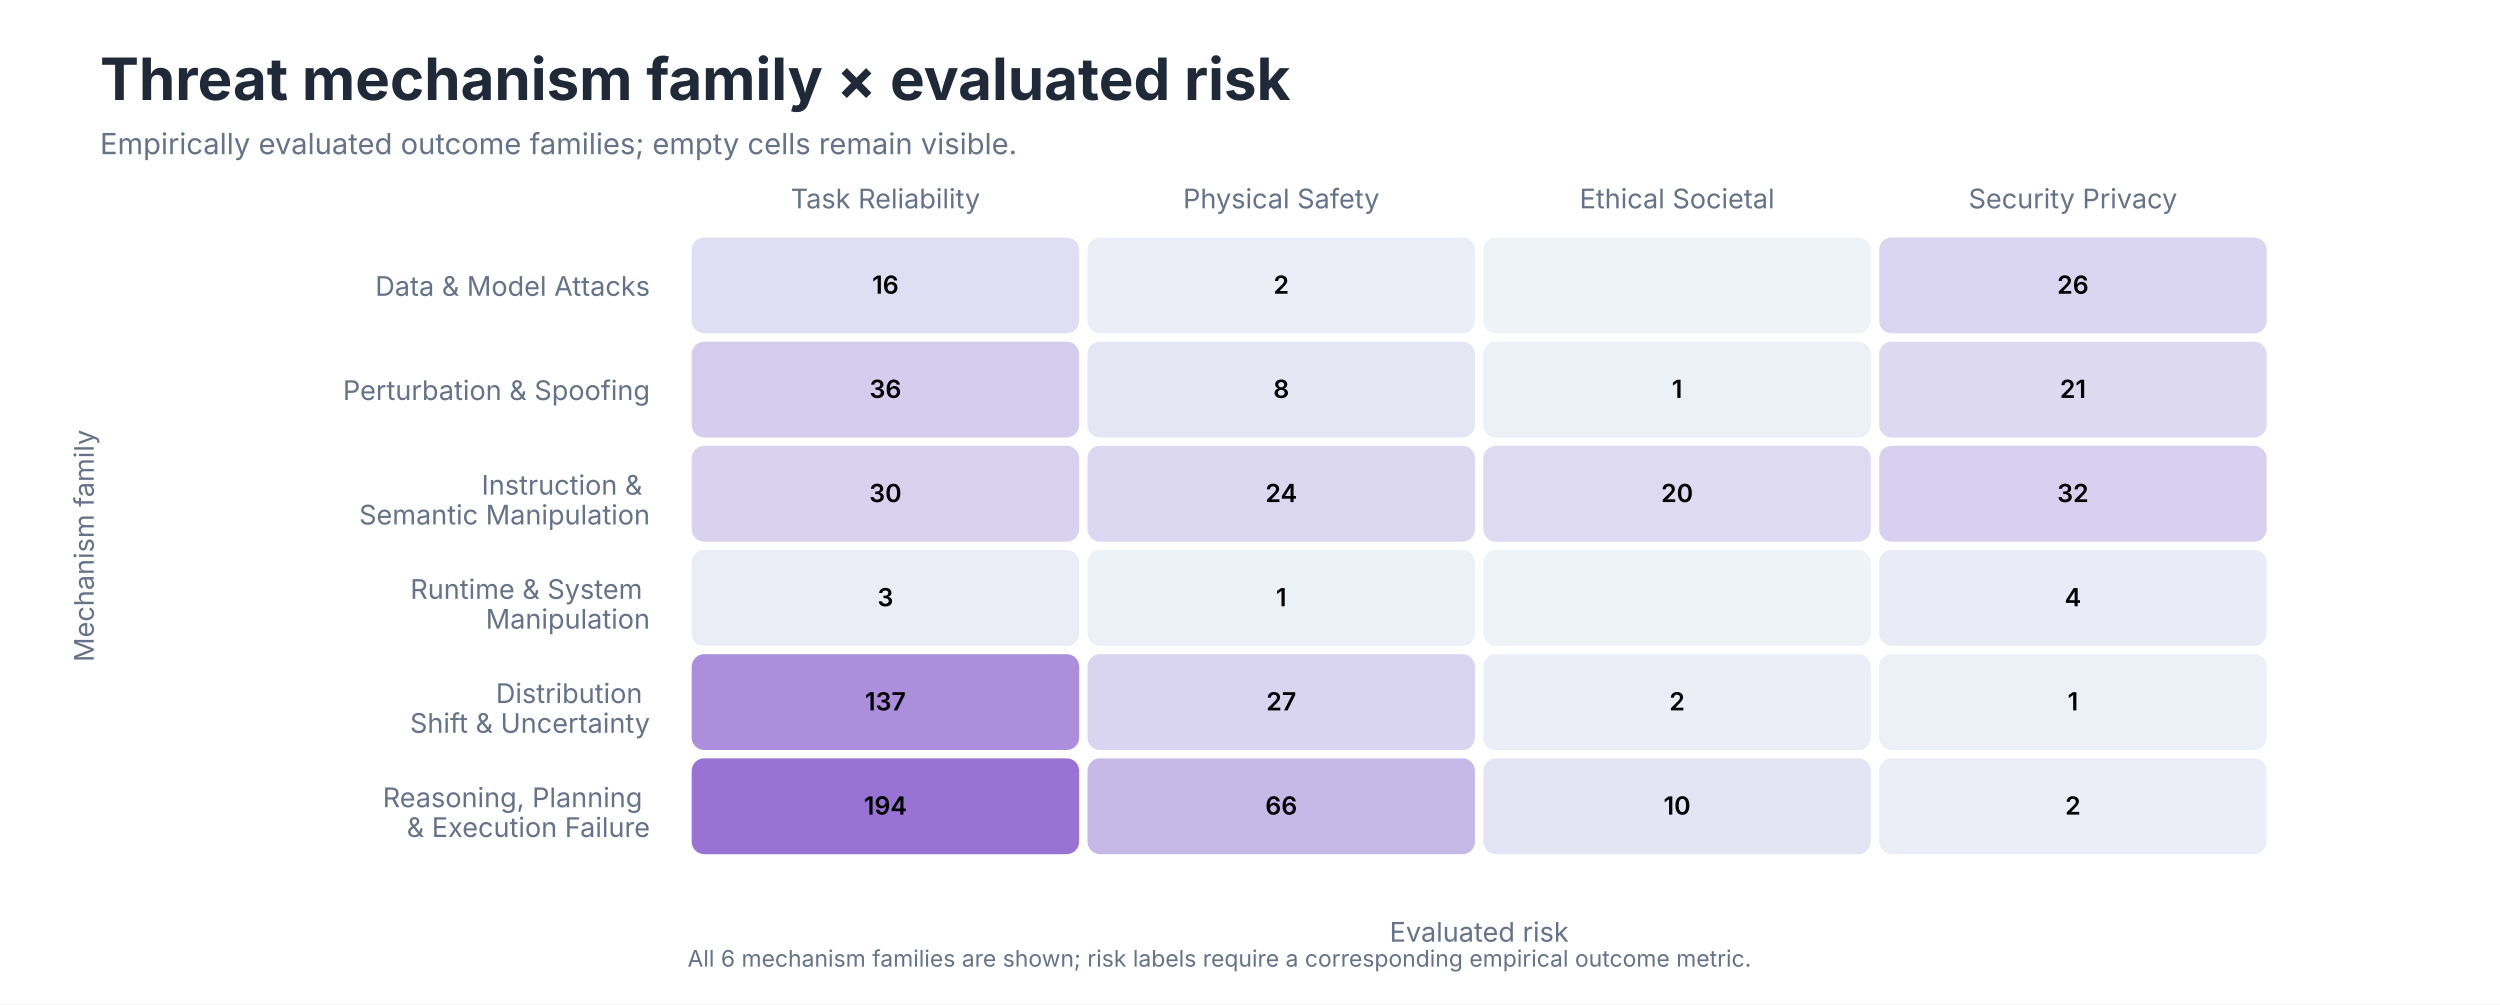
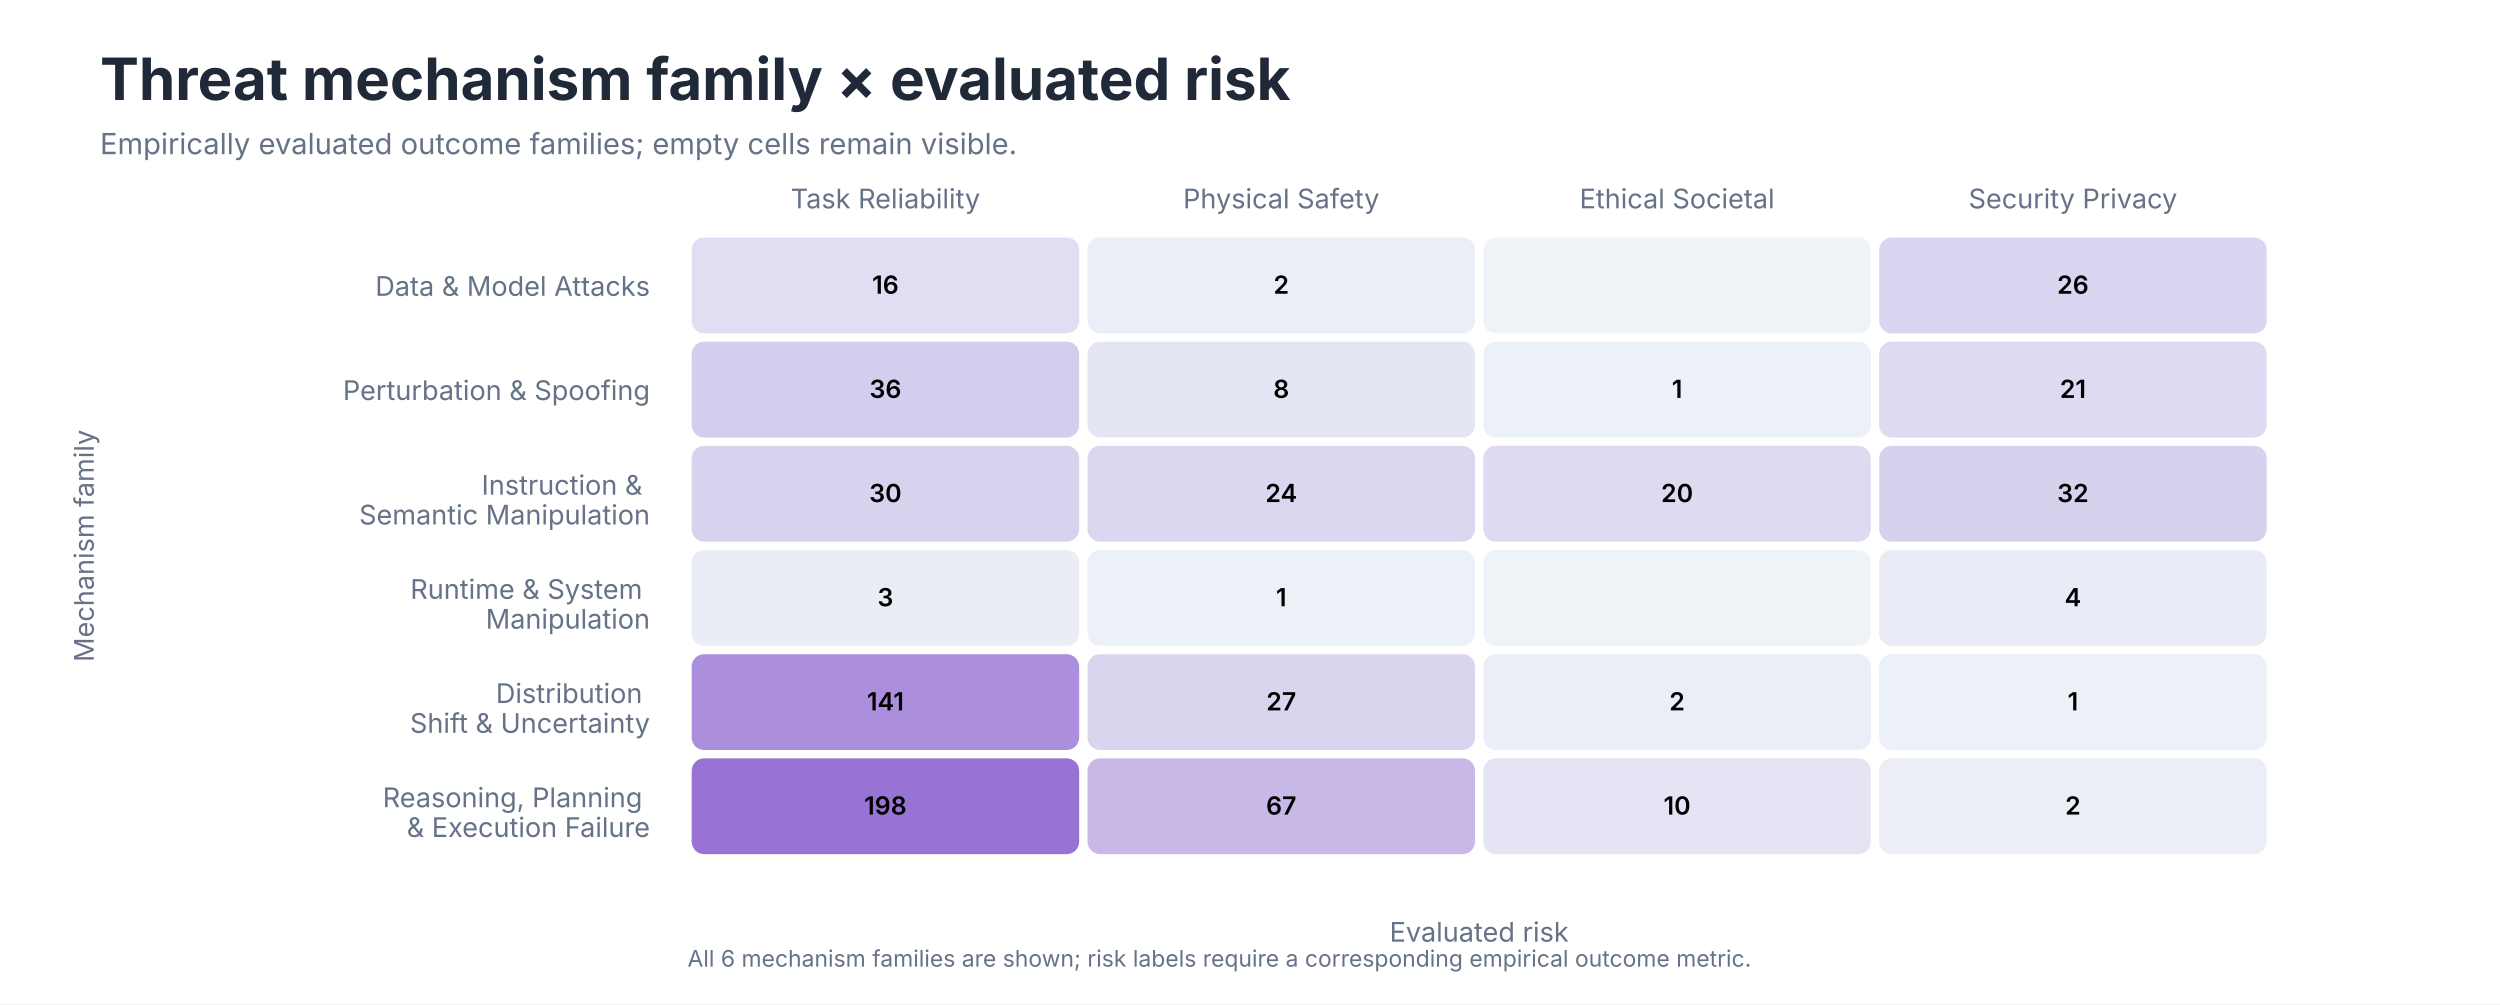
<svg xmlns="http://www.w3.org/2000/svg" role="img" aria-labelledby="title desc" viewBox="0 0 1200 482">
  <style>
text { font-family: -apple-system, BlinkMacSystemFont, 'Segoe UI', sans-serif; }
.title { font-size: 28px; font-weight: 650; fill: #202938; }
.subtitle { font-size: 14px; fill: #657287; }
.axis { font-size: 13px; fill: #657287; }
.label { font-size: 13px; fill: #202938; }
.small { font-size: 11px; fill: #657287; }
</style>
  <rect width="1200" height="482" fill="#FFFFFF" />
  <text class="title" x="48" y="48">Threat mechanism family × evaluated risk</text>
  <text class="subtitle" x="48" y="74">Empirically evaluated outcome families; empty cells remain visible.</text>
  <text class="axis" x="425.0" y="100" text-anchor="middle">Task Reliability</text>
  <text class="axis" x="615.0" y="100" text-anchor="middle">Physical Safety</text>
  <text class="axis" x="805.0" y="100" text-anchor="middle">Ethical Societal</text>
  <text class="axis" x="995.0" y="100" text-anchor="middle">Security Privacy</text>
  <text class="axis" text-anchor="end" x="312.0" y="142.0">Data &amp; Model Attacks</text>
  <rect x="332" y="114" width="186" height="46" rx="6" fill="#E0DEF2" />
  <text x="425.0" y="141.0" text-anchor="middle" font-size="12" font-weight="600" fill="#000000">16</text>
  <rect x="522" y="114" width="186" height="46" rx="6" fill="#EBEEF7" />
  <text x="615.0" y="141.0" text-anchor="middle" font-size="12" font-weight="600" fill="#000000">2</text>
  <rect x="712" y="114" width="186" height="46" rx="6" fill="#EEF3F8" />
  <text x="805.0" y="141.0" text-anchor="middle" font-size="12" font-weight="600" fill="#000000" />
  <rect x="902" y="114" width="186" height="46" rx="6" fill="#DAD5F0" />
  <text x="995.0" y="141.0" text-anchor="middle" font-size="12" font-weight="600" fill="#000000">26</text>
  <text class="axis" text-anchor="end" x="312.0" y="192.0">Perturbation &amp; Spoofing</text>
-   <rect x="332" y="164" width="186" height="46" rx="6" fill="#D4CDED" />
+   <rect x="332" y="164" width="186" height="46" rx="6" fill="#D5CDED" />
  <text x="425.0" y="191.0" text-anchor="middle" font-size="12" font-weight="600" fill="#000000">36</text>
  <rect x="522" y="164" width="186" height="46" rx="6" fill="#E5E6F4" />
  <text x="615.0" y="191.0" text-anchor="middle" font-size="12" font-weight="600" fill="#000000">8</text>
  <rect x="712" y="164" width="186" height="46" rx="6" fill="#ECF0F7" />
  <text x="805.0" y="191.0" text-anchor="middle" font-size="12" font-weight="600" fill="#000000">1</text>
-   <rect x="902" y="164" width="186" height="46" rx="6" fill="#DDD9F1" />
+   <rect x="902" y="164" width="186" height="46" rx="6" fill="#DDDAF1" />
  <text x="995.0" y="191.0" text-anchor="middle" font-size="12" font-weight="600" fill="#000000">21</text>
  <text class="axis" text-anchor="end" x="312.0" y="242.0">
    <tspan x="312.0" dy="-0.35em">Instruction &amp;</tspan>
    <tspan x="312.0" dy="1.1em">Semantic Manipulation</tspan>
  </text>
  <rect x="332" y="214" width="186" height="46" rx="6" fill="#D8D2EF" />
  <text x="425.0" y="241.0" text-anchor="middle" font-size="12" font-weight="600" fill="#000000">30</text>
  <rect x="522" y="214" width="186" height="46" rx="6" fill="#DBD7F0" />
  <text x="615.0" y="241.0" text-anchor="middle" font-size="12" font-weight="600" fill="#000000">24</text>
  <rect x="712" y="214" width="186" height="46" rx="6" fill="#DDDAF1" />
  <text x="805.0" y="241.0" text-anchor="middle" font-size="12" font-weight="600" fill="#000000">20</text>
-   <rect x="902" y="214" width="186" height="46" rx="6" fill="#D7D0EE" />
+   <rect x="902" y="214" width="186" height="46" rx="6" fill="#D7D1EE" />
  <text x="995.0" y="241.0" text-anchor="middle" font-size="12" font-weight="600" fill="#000000">32</text>
  <text class="axis" text-anchor="end" x="312.0" y="292.0">
    <tspan x="312.0" dy="-0.35em">Runtime &amp; System</tspan>
    <tspan x="312.0" dy="1.1em">Manipulation</tspan>
  </text>
  <rect x="332" y="264" width="186" height="46" rx="6" fill="#EAEDF6" />
  <text x="425.0" y="291.0" text-anchor="middle" font-size="12" font-weight="600" fill="#000000">3</text>
  <rect x="522" y="264" width="186" height="46" rx="6" fill="#ECF0F7" />
  <text x="615.0" y="291.0" text-anchor="middle" font-size="12" font-weight="600" fill="#000000">1</text>
  <rect x="712" y="264" width="186" height="46" rx="6" fill="#EEF3F8" />
  <text x="805.0" y="291.0" text-anchor="middle" font-size="12" font-weight="600" fill="#000000" />
  <rect x="902" y="264" width="186" height="46" rx="6" fill="#E9EBF6" />
  <text x="995.0" y="291.0" text-anchor="middle" font-size="12" font-weight="600" fill="#000000">4</text>
  <text class="axis" text-anchor="end" x="312.0" y="342.0">
    <tspan x="312.0" dy="-0.35em">Distribution</tspan>
    <tspan x="312.0" dy="1.1em">Shift &amp; Uncertainty</tspan>
  </text>
  <rect x="332" y="314" width="186" height="46" rx="6" fill="#AB8FDC" />
-   <text x="425.0" y="341.0" text-anchor="middle" font-size="12" font-weight="600" fill="#000000">137</text>
-   <rect x="522" y="314" width="186" height="46" rx="6" fill="#D9D4EF" />
+   <text x="425.0" y="341.0" text-anchor="middle" font-size="12" font-weight="600" fill="#000000">141</text>
+   <rect x="522" y="314" width="186" height="46" rx="6" fill="#DAD5EF" />
  <text x="615.0" y="341.0" text-anchor="middle" font-size="12" font-weight="600" fill="#000000">27</text>
  <rect x="712" y="314" width="186" height="46" rx="6" fill="#EBEEF7" />
  <text x="805.0" y="341.0" text-anchor="middle" font-size="12" font-weight="600" fill="#000000">2</text>
  <rect x="902" y="314" width="186" height="46" rx="6" fill="#ECF0F7" />
  <text x="995.0" y="341.0" text-anchor="middle" font-size="12" font-weight="600" fill="#000000">1</text>
  <text class="axis" text-anchor="end" x="312.0" y="392.0">
    <tspan x="312.0" dy="-0.35em">Reasoning, Planning</tspan>
    <tspan x="312.0" dy="1.1em">&amp; Execution Failure</tspan>
  </text>
  <rect x="332" y="364" width="186" height="46" rx="6" fill="#9873D4" />
-   <text x="425.0" y="391.0" text-anchor="middle" font-size="12" font-weight="600" fill="#000000">194</text>
-   <rect x="522" y="364" width="186" height="46" rx="6" fill="#C6B8E7" />
-   <text x="615.0" y="391.0" text-anchor="middle" font-size="12" font-weight="600" fill="#000000">66</text>
+   <text x="425.0" y="391.0" text-anchor="middle" font-size="12" font-weight="600" fill="#000000">198</text>
+   <rect x="522" y="364" width="186" height="46" rx="6" fill="#C7B8E8" />
+   <text x="615.0" y="391.0" text-anchor="middle" font-size="12" font-weight="600" fill="#000000">67</text>
  <rect x="712" y="364" width="186" height="46" rx="6" fill="#E4E4F4" />
  <text x="805.0" y="391.0" text-anchor="middle" font-size="12" font-weight="600" fill="#000000">10</text>
  <rect x="902" y="364" width="186" height="46" rx="6" fill="#EBEEF7" />
  <text x="995.0" y="391.0" text-anchor="middle" font-size="12" font-weight="600" fill="#000000">2</text>
  <text class="axis" x="710.0" y="452" text-anchor="middle">Evaluated risk</text>
  <text class="axis" transform="translate(45 262.0) rotate(-90)" text-anchor="middle">Mechanism family</text>
  <text class="small" x="330" y="464">All 6 mechanism families are shown; risk labels require a corresponding empirical outcome metric.</text>
</svg>
